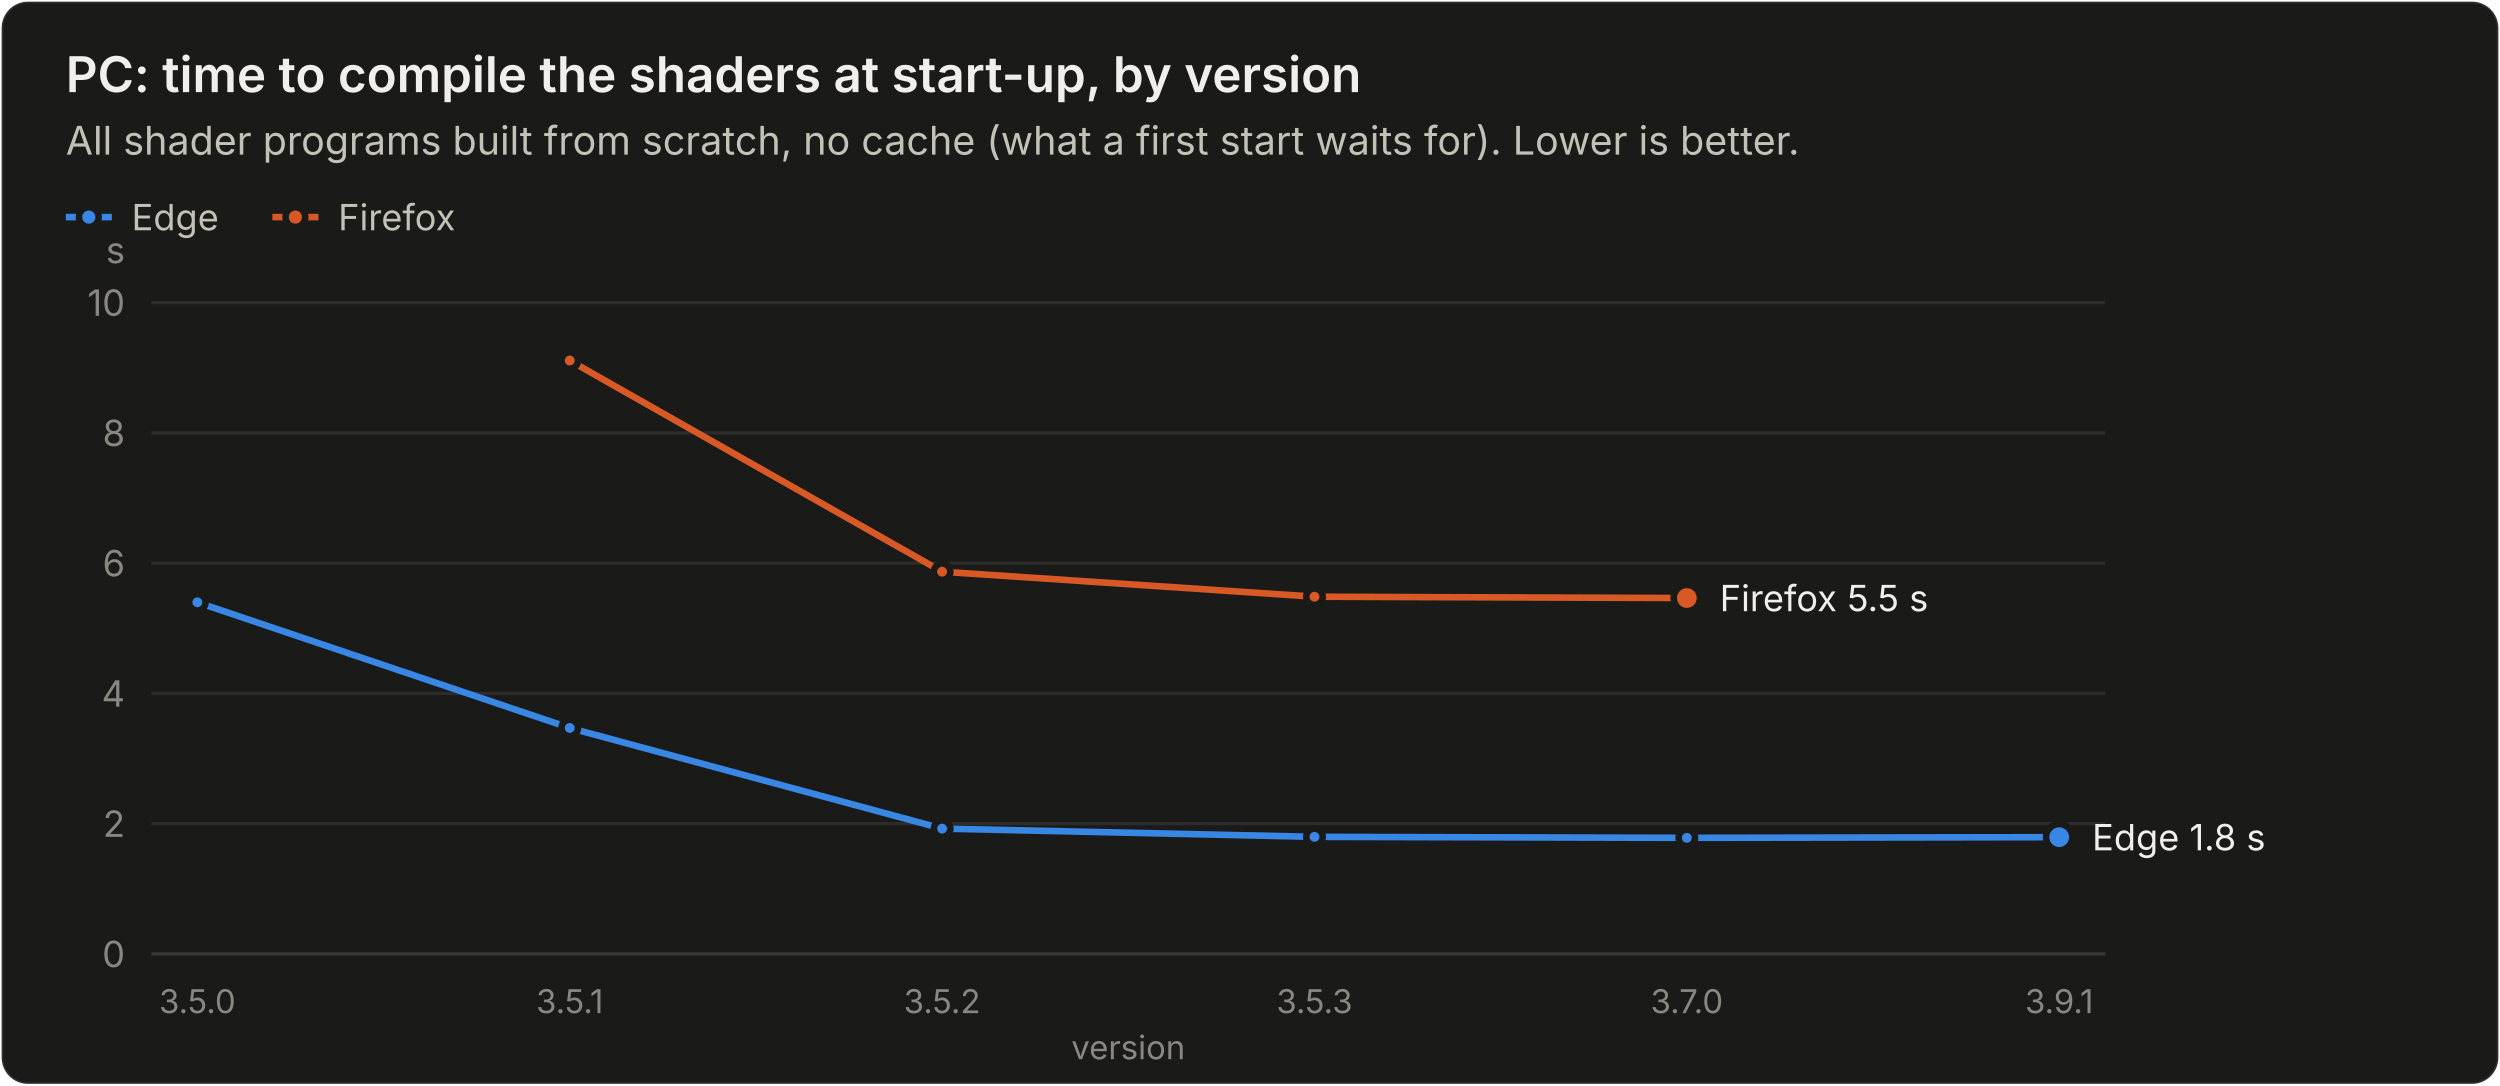
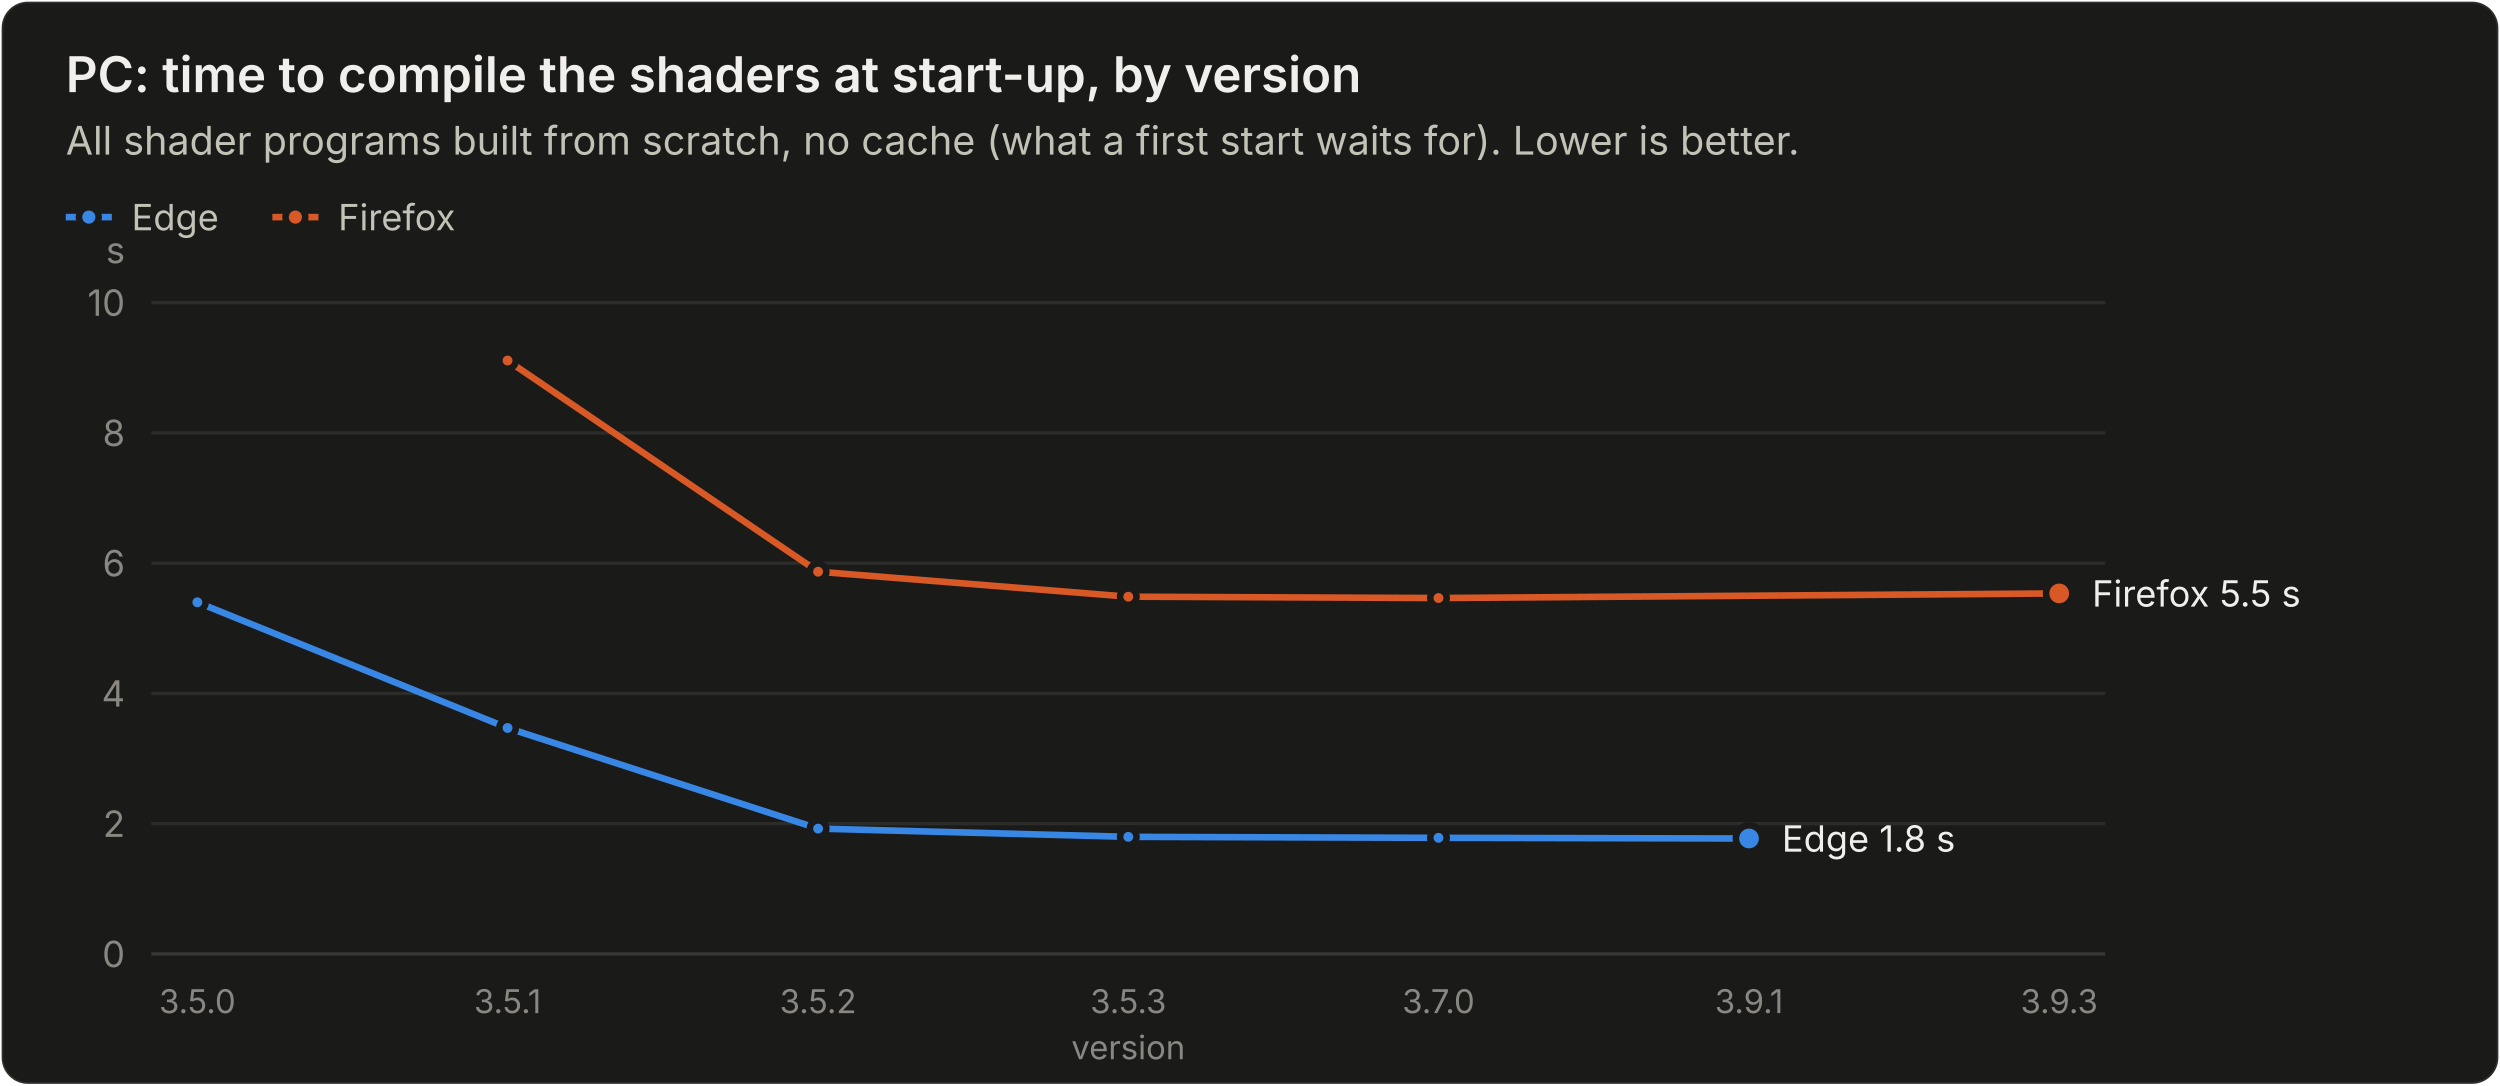
<svg xmlns="http://www.w3.org/2000/svg" viewBox="0 0 760 330" width="760" height="330" font-family="system-ui,-apple-system,&quot;Segoe UI&quot;,sans-serif" role="img" aria-label="PC: time to compile the shaders at start-up, by version">
  <rect x="0.5" y="0.5" width="759" height="329" rx="8" fill="#1a1a19" stroke="rgba(255,255,255,0.10)" />
  <text x="20.0" y="28.0" font-size="15" fill="#f0efec" text-anchor="start" font-weight="600">PC: time to compile the shaders at start-up, by version</text>
  <text x="20.0" y="47.0" font-size="12" fill="#c3c2b7" text-anchor="start" font-weight="400">All shader programs built from scratch, no cache (what a first start waits for). Lower is better.</text>
  <line x1="20.0" y1="66.0" x2="34.0" y2="66.0" stroke="#3987e5" stroke-width="2" />
  <circle cx="27.0" cy="66.0" r="3" fill="#3987e5" stroke="#1a1a19" stroke-width="2" />
  <text x="40.0" y="70.0" font-size="11" fill="#c3c2b7" text-anchor="start" font-weight="400">Edge</text>
  <line x1="82.8" y1="66.0" x2="96.8" y2="66.0" stroke="#d95926" stroke-width="2" />
  <circle cx="89.8" cy="66.0" r="3" fill="#d95926" stroke="#1a1a19" stroke-width="2" />
  <text x="102.8" y="70.0" font-size="11" fill="#c3c2b7" text-anchor="start" font-weight="400">Firefox</text>
  <line x1="46.0" y1="290.0" x2="640.0" y2="290.0" stroke="#383835" stroke-width="1" />
  <text x="38.0" y="294.0" font-size="11" fill="#898781" text-anchor="end" font-weight="400">0</text>
  <line x1="46.0" y1="250.4" x2="640.0" y2="250.4" stroke="#2c2c2a" stroke-width="1" />
  <text x="38.0" y="254.4" font-size="11" fill="#898781" text-anchor="end" font-weight="400">2</text>
  <line x1="46.0" y1="210.8" x2="640.0" y2="210.8" stroke="#2c2c2a" stroke-width="1" />
  <text x="38.0" y="214.8" font-size="11" fill="#898781" text-anchor="end" font-weight="400">4</text>
  <line x1="46.0" y1="171.2" x2="640.0" y2="171.2" stroke="#2c2c2a" stroke-width="1" />
  <text x="38.0" y="175.2" font-size="11" fill="#898781" text-anchor="end" font-weight="400">6</text>
  <line x1="46.0" y1="131.6" x2="640.0" y2="131.6" stroke="#2c2c2a" stroke-width="1" />
  <text x="38.0" y="135.6" font-size="11" fill="#898781" text-anchor="end" font-weight="400">8</text>
  <line x1="46.0" y1="92.0" x2="640.0" y2="92.0" stroke="#2c2c2a" stroke-width="1" />
  <text x="38.0" y="96.0" font-size="11" fill="#898781" text-anchor="end" font-weight="400">10</text>
  <text x="38.0" y="80.0" font-size="11" fill="#898781" text-anchor="end" font-weight="400">s</text>
  <text x="60.0" y="308.0" font-size="10" fill="#898781" text-anchor="middle" font-weight="400">3.5.0</text>
-   <text x="173.2" y="308.0" font-size="10" fill="#898781" text-anchor="middle" font-weight="400">3.5.1</text>
-   <text x="286.4" y="308.0" font-size="10" fill="#898781" text-anchor="middle" font-weight="400">3.5.2</text>
-   <text x="399.6" y="308.0" font-size="10" fill="#898781" text-anchor="middle" font-weight="400">3.5.3</text>
-   <text x="512.8" y="308.0" font-size="10" fill="#898781" text-anchor="middle" font-weight="400">3.7.0</text>
-   <text x="626.0" y="308.0" font-size="10" fill="#898781" text-anchor="middle" font-weight="400">3.9.1</text>
+   <text x="154.3" y="308.0" font-size="10" fill="#898781" text-anchor="middle" font-weight="400">3.5.1</text>
+   <text x="248.7" y="308.0" font-size="10" fill="#898781" text-anchor="middle" font-weight="400">3.5.2</text>
+   <text x="343.0" y="308.0" font-size="10" fill="#898781" text-anchor="middle" font-weight="400">3.5.3</text>
+   <text x="437.3" y="308.0" font-size="10" fill="#898781" text-anchor="middle" font-weight="400">3.7.0</text>
+   <text x="531.7" y="308.0" font-size="10" fill="#898781" text-anchor="middle" font-weight="400">3.9.1</text>
+   <text x="626.0" y="308.0" font-size="10" fill="#898781" text-anchor="middle" font-weight="400">3.9.3</text>
  <text x="343.0" y="322.0" font-size="10" fill="#898781" text-anchor="middle" font-weight="400">version</text>
-   <path d="M60.0 183.1 L173.2 221.3 L286.4 251.9 L399.6 254.4 L512.8 254.7 L626.0 254.5" fill="none" stroke="#3987e5" stroke-width="2" stroke-linejoin="round" stroke-linecap="round" />
+   <path d="M60.0 183.1 L154.3 221.3 L248.7 251.9 L343.0 254.4 L437.3 254.7 L531.7 254.9" fill="none" stroke="#3987e5" stroke-width="2" stroke-linejoin="round" stroke-linecap="round" />
  <circle cx="60.0" cy="183.1" r="2.5" fill="#3987e5" stroke="#1a1a19" stroke-width="2" />
-   <circle cx="173.2" cy="221.3" r="2.5" fill="#3987e5" stroke="#1a1a19" stroke-width="2" />
-   <circle cx="286.4" cy="251.9" r="2.5" fill="#3987e5" stroke="#1a1a19" stroke-width="2" />
-   <circle cx="399.6" cy="254.4" r="2.5" fill="#3987e5" stroke="#1a1a19" stroke-width="2" />
-   <circle cx="512.8" cy="254.7" r="2.5" fill="#3987e5" stroke="#1a1a19" stroke-width="2" />
-   <circle cx="626.0" cy="254.5" r="4" fill="#3987e5" stroke="#1a1a19" stroke-width="2" />
-   <path d="M173.2 109.6 L286.4 173.8 L399.6 181.4 L512.8 181.8" fill="none" stroke="#d95926" stroke-width="2" stroke-linejoin="round" stroke-linecap="round" />
-   <circle cx="173.2" cy="109.6" r="2.5" fill="#d95926" stroke="#1a1a19" stroke-width="2" />
-   <circle cx="286.4" cy="173.8" r="2.5" fill="#d95926" stroke="#1a1a19" stroke-width="2" />
-   <circle cx="399.6" cy="181.4" r="2.5" fill="#d95926" stroke="#1a1a19" stroke-width="2" />
-   <circle cx="512.8" cy="181.8" r="4" fill="#d95926" stroke="#1a1a19" stroke-width="2" />
-   <text x="522.8" y="185.8" font-size="11" fill="#f0efec" text-anchor="start" font-weight="400">Firefox  5.5 s</text>
-   <text x="636.0" y="258.5" font-size="11" fill="#f0efec" text-anchor="start" font-weight="400">Edge  1.8 s</text>
+   <circle cx="154.3" cy="221.3" r="2.5" fill="#3987e5" stroke="#1a1a19" stroke-width="2" />
+   <circle cx="248.7" cy="251.9" r="2.5" fill="#3987e5" stroke="#1a1a19" stroke-width="2" />
+   <circle cx="343.0" cy="254.4" r="2.5" fill="#3987e5" stroke="#1a1a19" stroke-width="2" />
+   <circle cx="437.3" cy="254.7" r="2.5" fill="#3987e5" stroke="#1a1a19" stroke-width="2" />
+   <circle cx="531.7" cy="254.9" r="4" fill="#3987e5" stroke="#1a1a19" stroke-width="2" />
+   <path d="M154.3 109.6 L248.7 173.8 L343.0 181.4 L437.3 181.8 L626.0 180.4" fill="none" stroke="#d95926" stroke-width="2" stroke-linejoin="round" stroke-linecap="round" />
+   <circle cx="154.3" cy="109.6" r="2.5" fill="#d95926" stroke="#1a1a19" stroke-width="2" />
+   <circle cx="248.7" cy="173.8" r="2.5" fill="#d95926" stroke="#1a1a19" stroke-width="2" />
+   <circle cx="343.0" cy="181.4" r="2.5" fill="#d95926" stroke="#1a1a19" stroke-width="2" />
+   <circle cx="437.3" cy="181.8" r="2.5" fill="#d95926" stroke="#1a1a19" stroke-width="2" />
+   <circle cx="626.0" cy="180.4" r="4" fill="#d95926" stroke="#1a1a19" stroke-width="2" />
+   <text x="636.0" y="184.4" font-size="11" fill="#f0efec" text-anchor="start" font-weight="400">Firefox  5.5 s</text>
+   <text x="541.7" y="258.9" font-size="11" fill="#f0efec" text-anchor="start" font-weight="400">Edge  1.8 s</text>
</svg>
